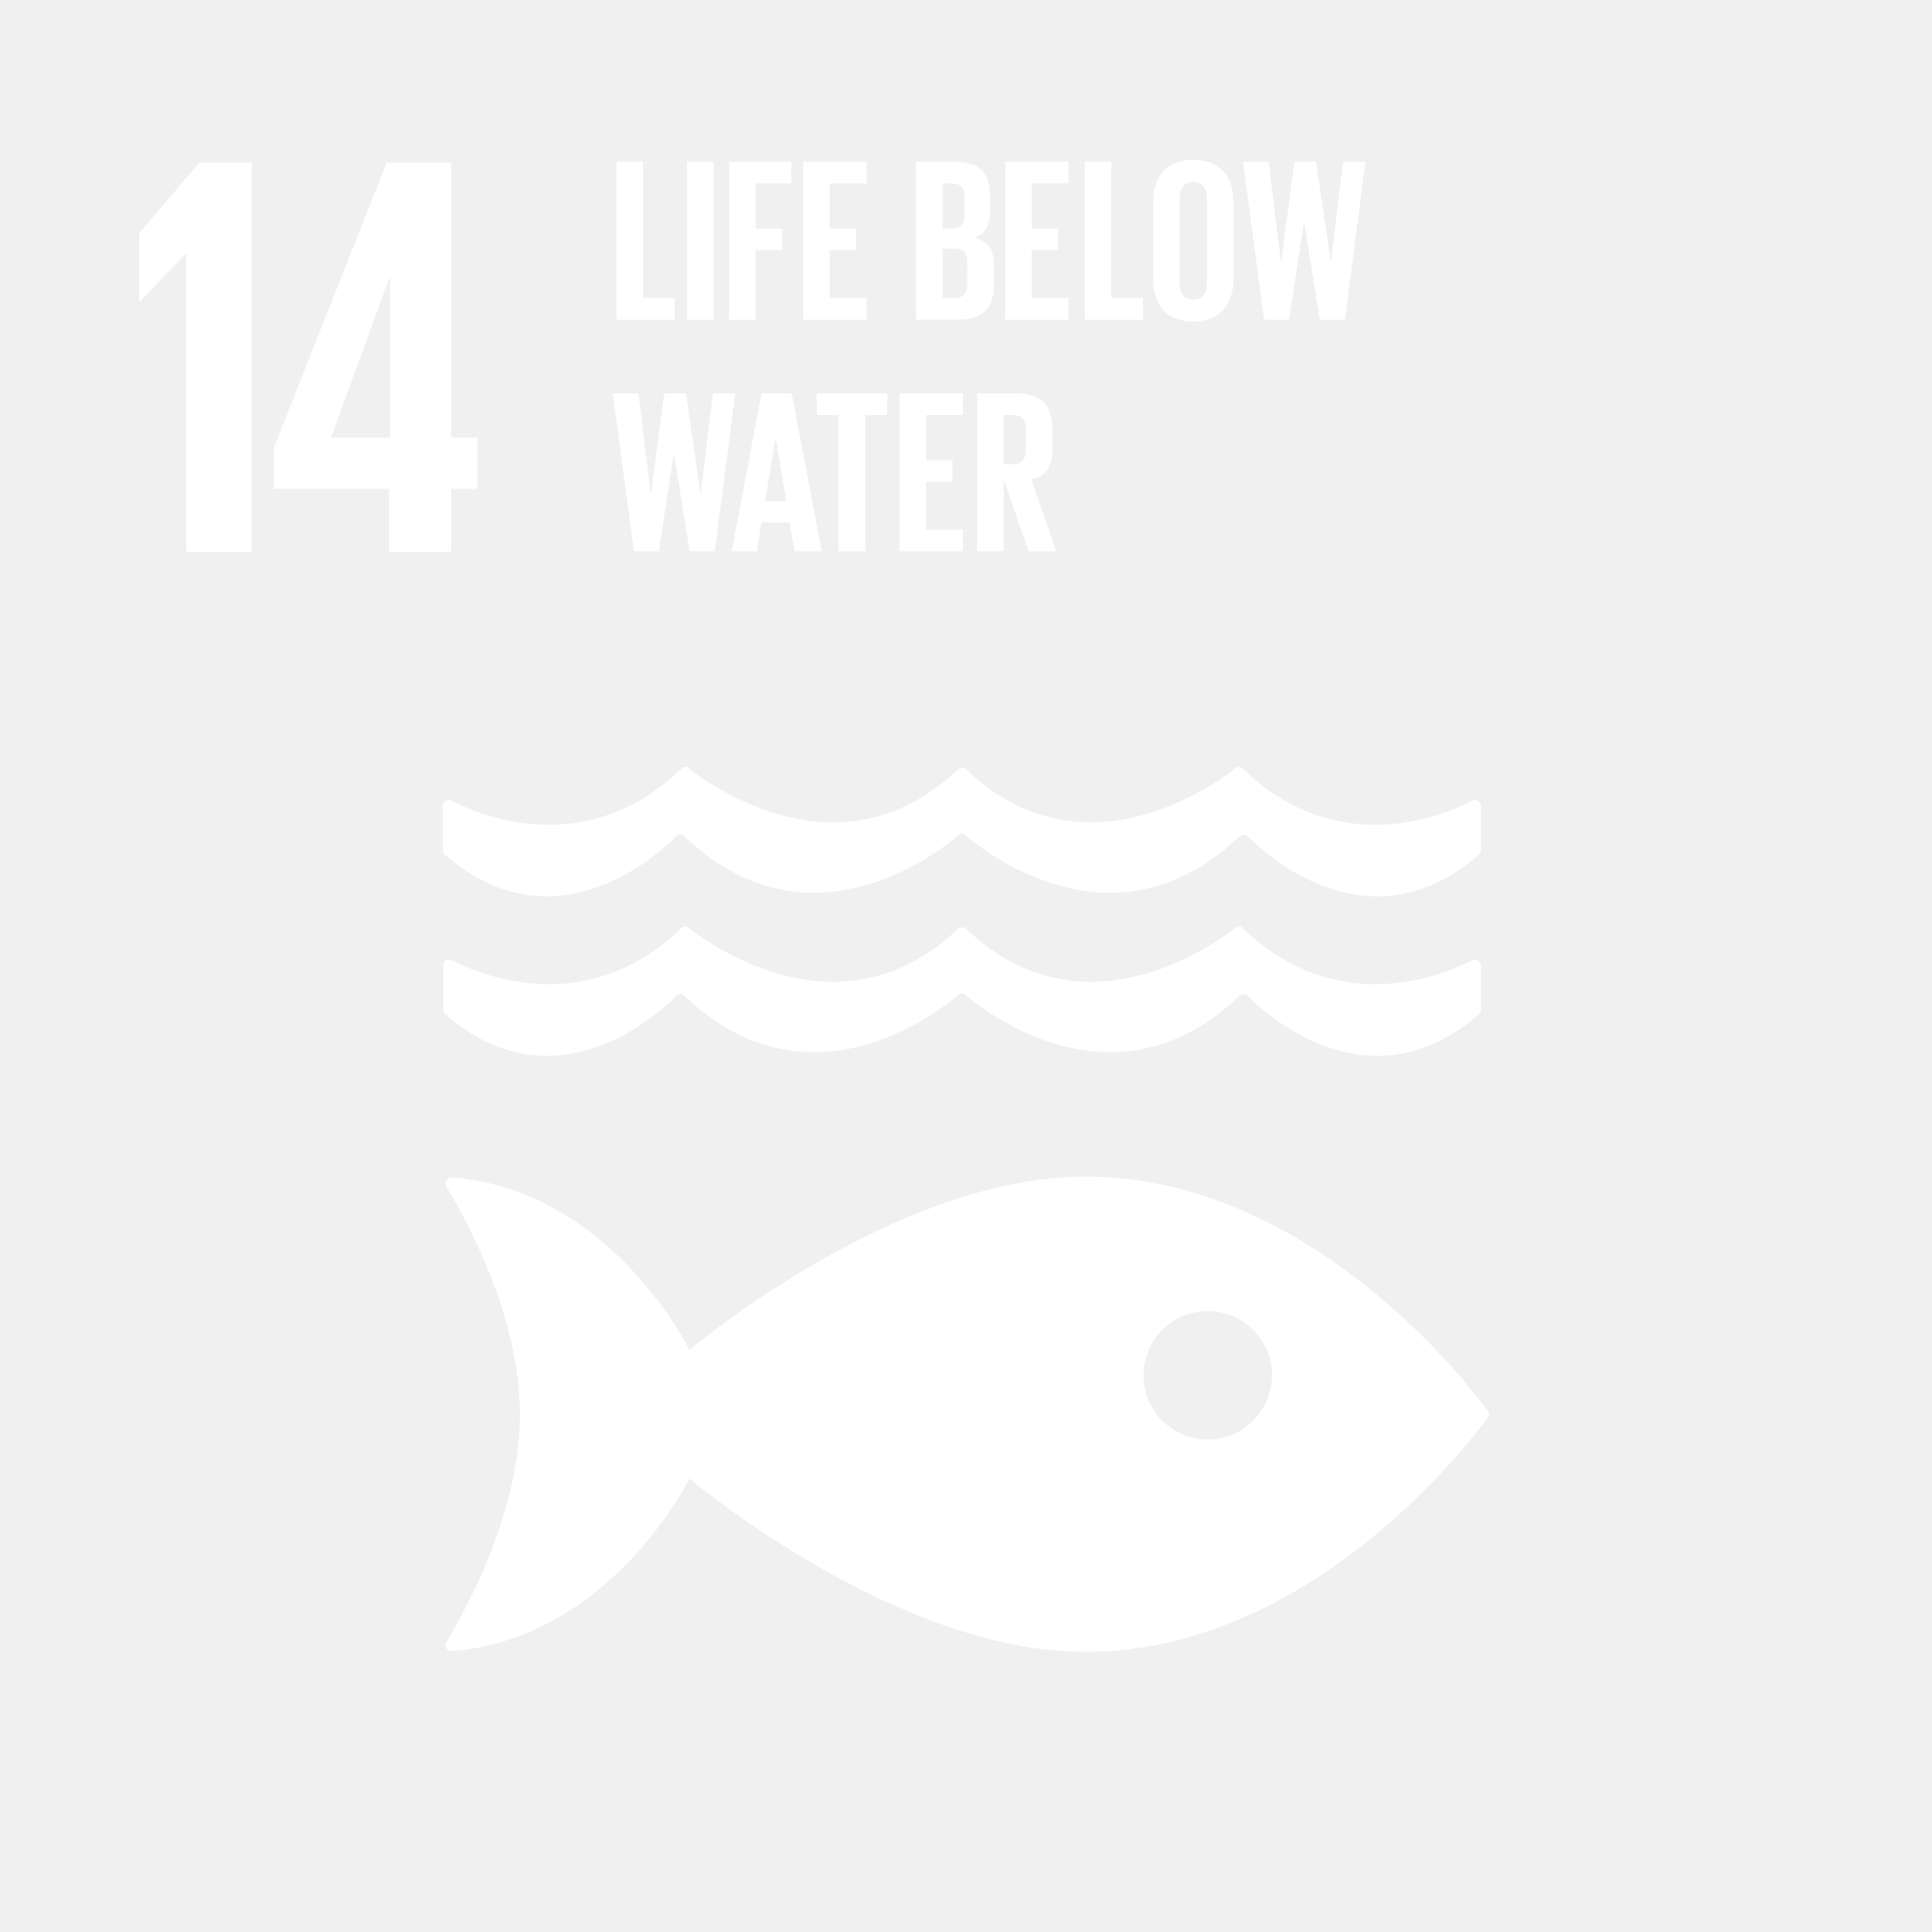
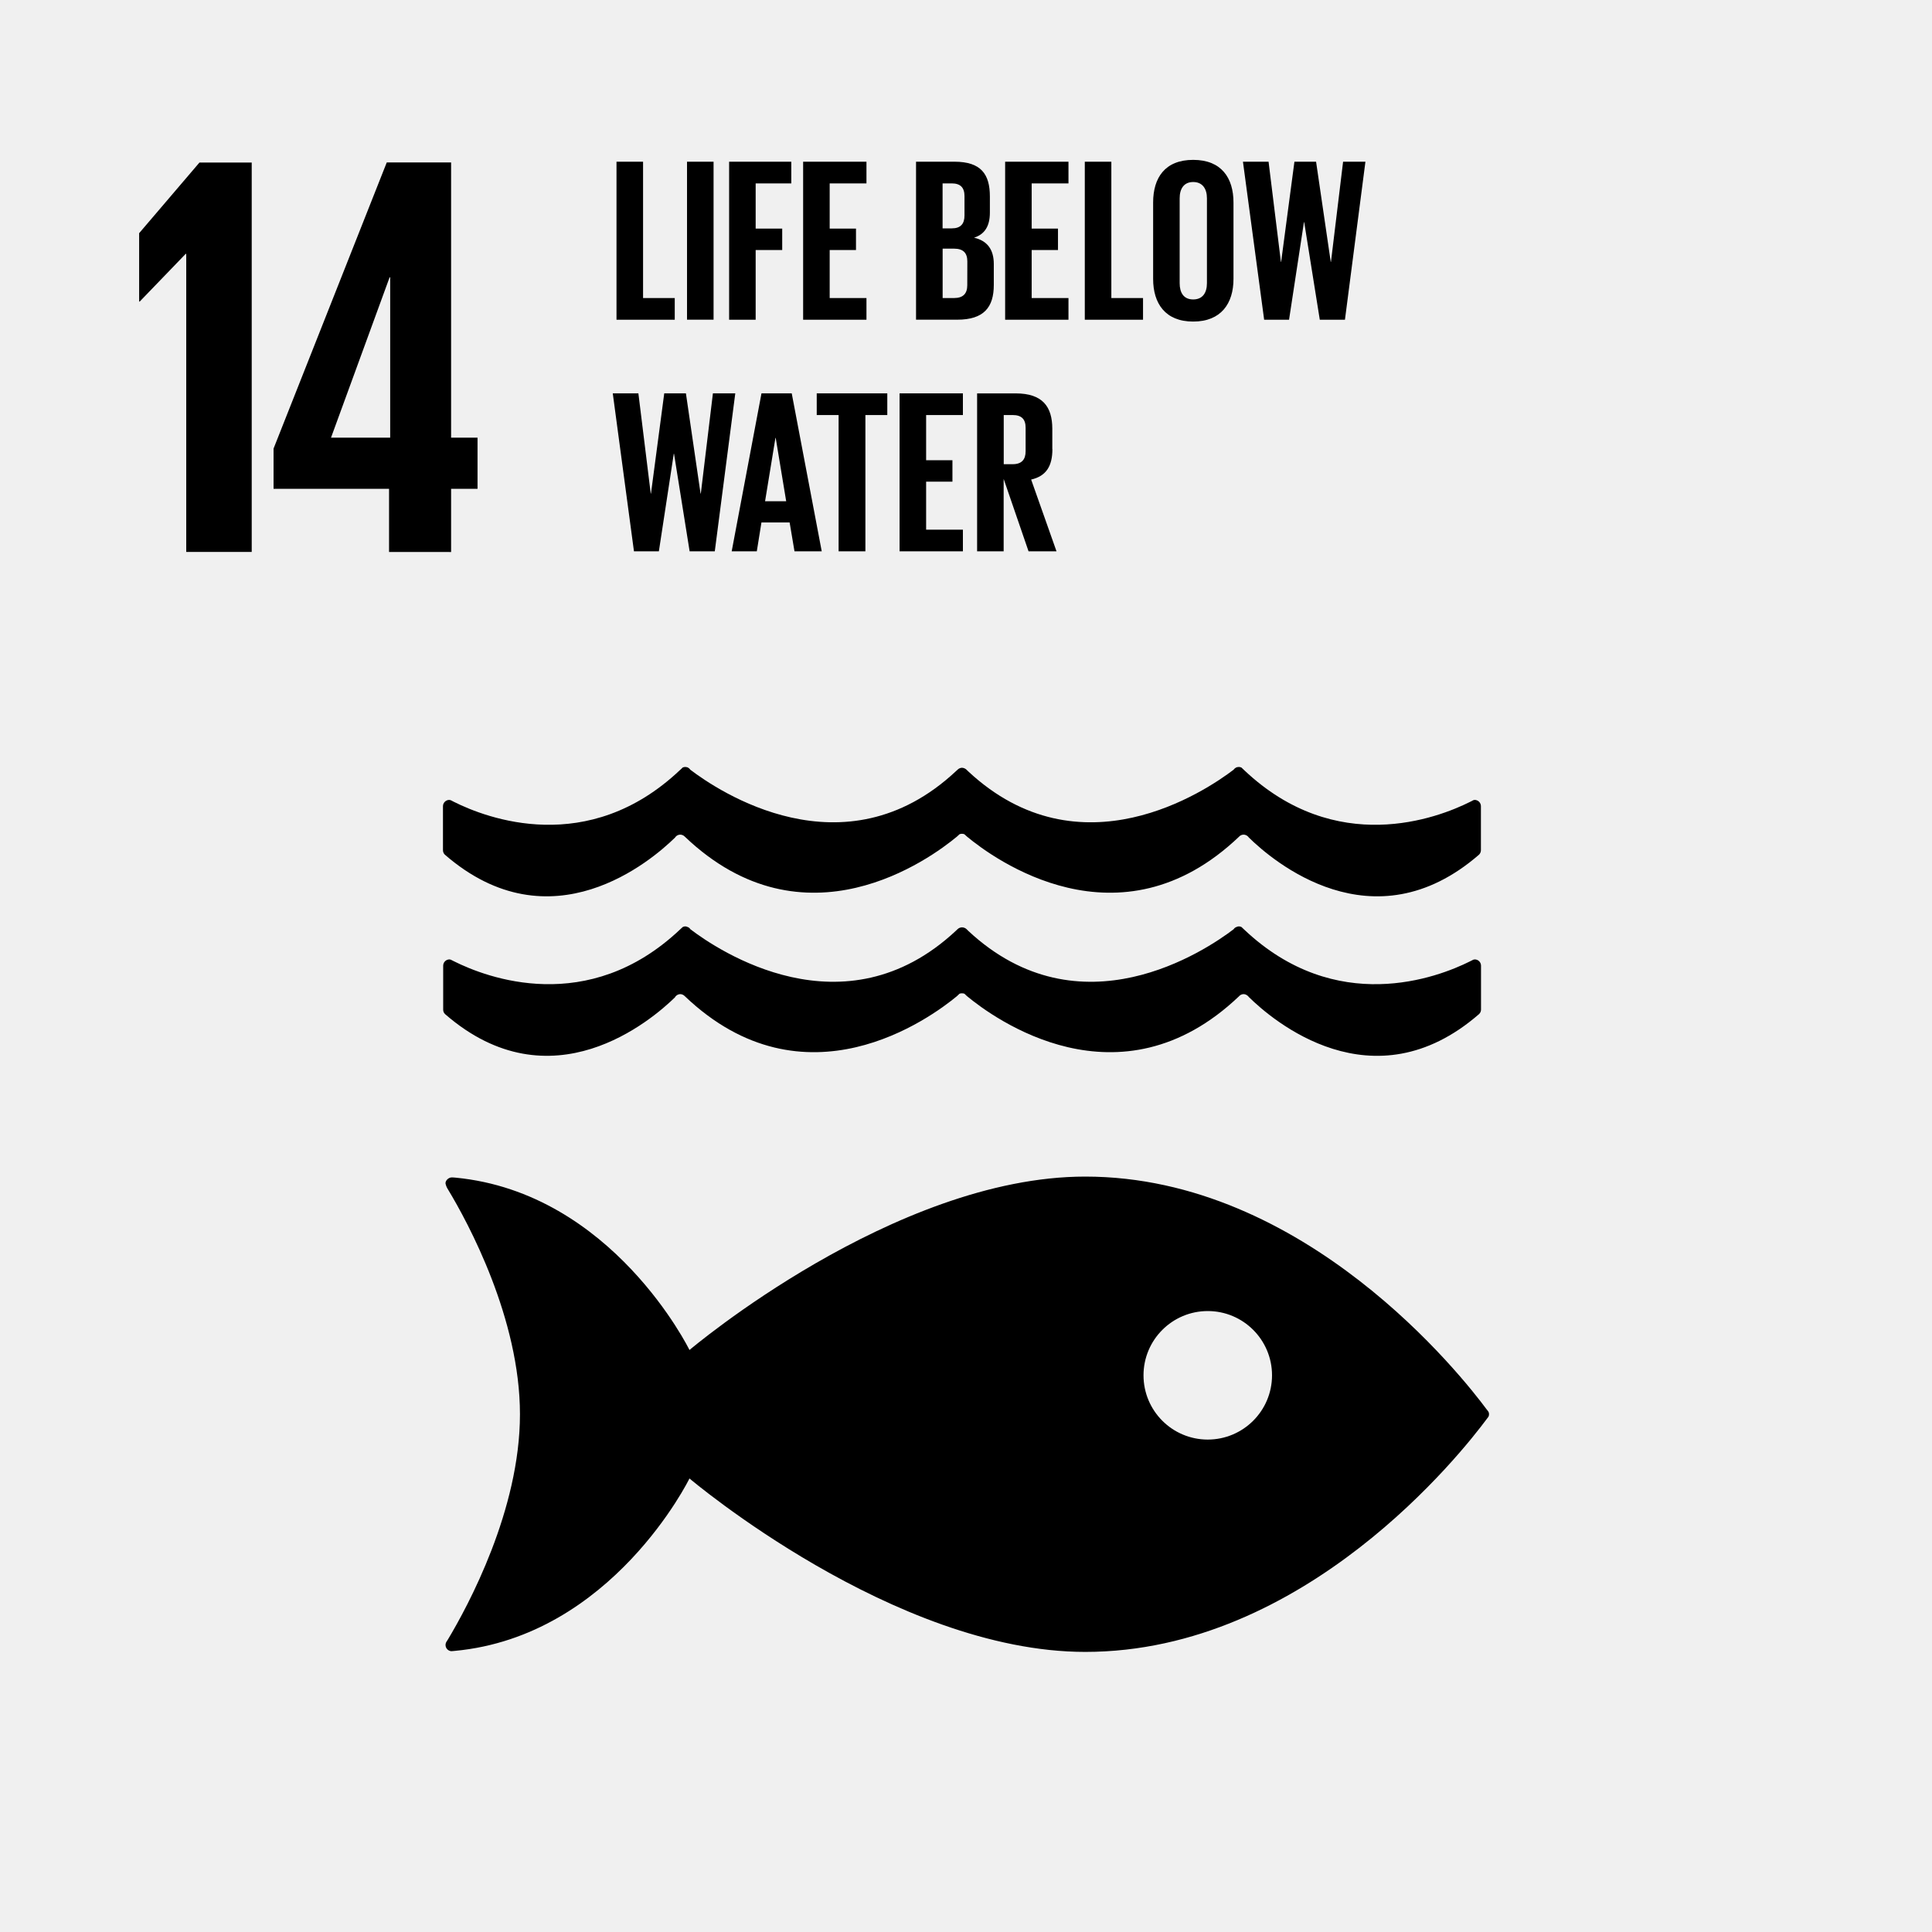
- <svg xmlns="http://www.w3.org/2000/svg" id="Layer_1" data-name="Layer 1" viewBox="0 0 1000 1000" focusable="false">
-   <link type="text/css" rel="stylesheet" id="dark-mode-general-link" />
+ <svg xmlns="http://www.w3.org/2000/svg" id="Layer_1" data-name="Layer 1" viewBox="0 0 1000 1000">
  <link type="text/css" rel="stylesheet" id="dark-mode-custom-link" />
-   <style type="text/css" id="dark-mode-custom-style" />
-   <defs>
-     <style>
-       .cls-2 {
-         fill: #fff;
-       }
-     </style>
-   </defs>
-   <polygon class="cls-2" points="130.29 84.14 130.29 285.67 96.39 285.67 96.39 131.41 96.1 131.41 72.33 156.07 72.02 156.07 72.02 120.7 103.23 84.14 130.29 84.14" />
-   <rect class="cls-2" x="355.6" y="83.71" width="13.74" height="81.77" />
-   <polygon class="cls-2" points="377.39 165.49 391.13 165.49 391.13 129.41 404.87 129.41 404.87 118.32 391.13 118.32 391.13 94.92 409.57 94.92 409.57 83.71 377.39 83.71 377.39 165.49" />
-   <polygon class="cls-2" points="448.48 94.92 448.48 83.71 415.7 83.71 415.7 165.49 448.48 165.49 448.48 154.27 429.44 154.27 429.44 129.41 443.06 129.41 443.06 118.32 429.44 118.32 429.44 94.92 448.48 94.92" />
-   <path class="cls-2" d="M514.39,136.65c0-7.47-3.36-12.05-10.23-13.62,5.65-1.81,8.2-6.15,8.2-13v-8.33c0-11.56-4.59-18-18.33-18H474.14v81.77h21.33c13.75,0,18.92-6.39,18.92-18ZM487.88,94.92h4.7c4.59,0,6.64,2.19,6.64,6.64v10c0,4.35-2.05,6.64-6.52,6.64h-4.82Zm12.78,52.71c0,4.34-2.18,6.63-6.75,6.63h-6V128.7h5.91c4.82,0,6.87,2.29,6.87,6.63Z" />
-   <polygon class="cls-2" points="520.26 165.49 553.04 165.49 553.04 154.27 533.99 154.27 533.99 129.41 547.61 129.41 547.61 118.32 533.99 118.32 533.99 94.92 553.04 94.92 553.04 83.71 520.26 83.71 520.26 165.49" />
-   <polygon class="cls-2" points="561.49 83.71 561.49 165.49 591.63 165.49 591.63 154.27 575.23 154.27 575.23 83.71 561.49 83.71" />
-   <path class="cls-2" d="M596.86,104.82v39.55c0,12.68,6.27,22.07,20.73,22.07s20.86-9.39,20.86-22.07V104.82c0-12.78-6.27-22.07-20.86-22.07S596.86,92,596.86,104.82m27.85-2.18v43.91c0,4.94-2.17,8.44-7.12,8.44s-7-3.5-7-8.44V102.64c0-4.94,2.18-8.43,7-8.43s7.12,3.49,7.12,8.43" />
-   <polygon class="cls-2" points="663.11 135.57 663 135.57 656.61 83.71 643.35 83.71 654.32 165.49 667.21 165.49 674.93 114.94 675.04 114.94 683.12 165.49 696.14 165.49 706.74 83.71 695.18 83.71 688.9 135.57 688.79 135.57 681.2 83.71 669.99 83.71 663.11 135.57" />
-   <polygon class="cls-2" points="328.14 285.37 341.03 285.37 348.75 234.84 348.87 234.84 356.95 285.37 369.97 285.37 380.58 203.61 369 203.61 362.74 255.47 362.61 255.47 355.03 203.61 343.81 203.61 336.94 255.47 336.82 255.47 330.43 203.61 317.17 203.61 328.14 285.37" />
-   <path class="cls-2" d="M378.72,285.37h13l2.4-14.94h14.59l2.52,14.94h14.1L409.8,203.61H394.14Zm22.65-58.73h.13l5.43,32.8H396Z" />
-   <polygon class="cls-2" points="447.93 285.37 447.93 214.82 459.26 214.82 459.26 203.61 422.74 203.61 422.74 214.82 434.06 214.82 434.06 285.37 447.93 285.37" />
-   <polygon class="cls-2" points="498.4 214.82 498.4 203.61 465.62 203.61 465.62 285.37 498.4 285.37 498.4 274.16 479.36 274.16 479.36 249.31 492.98 249.31 492.98 238.21 479.36 238.21 479.36 214.82 498.4 214.82" />
-   <path class="cls-2" d="M544.67,232.43V221.94c0-11.46-5.06-18.32-18.92-18.32h-20v81.75h13.74V247.88l12.89,37.49h14.47l-13.13-37.15c7.83-1.8,11-7,11-15.79m-13.86,1.09c0,4.34-2,6.75-6.74,6.75h-4.59V214.82h4.59c4.69,0,6.74,2.17,6.74,6.63Z" />
-   <path class="cls-2" d="M233.49,285.72V253h13.68V226.54H233.49V84.09H200.18l-58.59,148.1V253h59.78v32.71Zm-62.16-59.18,30.33-83h.3v83Z" />
-   <g>
-     <path class="cls-2" d="M769.58,729.62C757,712.62,675.7,609,561.72,609c-99,0-204.85,89.76-204.85,89.76s-39.77-81.4-121.13-89.22c-.47,0-1-.11-1.52-.11h-.51c-1.7.1-3.29,1.75-3.1,3.22a9,9,0,0,0,1.27,3C242.37,633,269.13,682.55,269.13,732c0,49.64-26.92,99.3-37.31,116.63l-.71,1.1a3.3,3.3,0,0,0-.5,1.72,3.23,3.23,0,0,0,3,3.2l.88-.07a3.14,3.14,0,0,0,.85-.08c81.61-7.6,121.53-89.25,121.53-89.25s105.88,89.77,204.85,89.77c114,0,195.27-103.64,207.86-120.61.34-.46.62-.86.87-1.16a3.36,3.36,0,0,0,.27-1.25,3.18,3.18,0,0,0-.27-1.24c-.25-.35-.53-.75-.87-1.17M625.1,745.12a33.26,33.26,0,1,1,33.3-33.27,33.28,33.28,0,0,1-33.3,33.27" />
-     <path class="cls-2" d="M233.18,414.17a3.46,3.46,0,0,0-.63-.14,3.29,3.29,0,0,0-3.27,3.31V440a3.23,3.23,0,0,0,.95,2.35c55,47.8,107.11,3,119.17-8.83a3.3,3.3,0,0,1,.86-.92,3.36,3.36,0,0,1,1.81-.59,3.17,3.17,0,0,1,2.21.88.52.52,0,0,0,.16.14c62.15,59.3,127.31,11.27,140.87,0l1.33-1.22a2.9,2.9,0,0,1,1.24-.25,3,3,0,0,1,1.29.25l1.35,1.22c13.55,11.27,78.71,59.3,140.85,0a.94.94,0,0,0,.12-.14,3.2,3.2,0,0,1,2.21-.88,3.28,3.28,0,0,1,1.81.59,3.62,3.62,0,0,1,.91.92c12.05,11.84,64.09,56.63,119.15,8.83a3.31,3.31,0,0,0,.95-2.35V417.34a3.25,3.25,0,0,0-3.23-3.31,3.47,3.47,0,0,0-.7.14c-.51.29-1,.57-1.65.86-16.92,8.47-69.4,28.63-117-16.44-.45-.41-.92-.83-1.39-1.32a3.42,3.42,0,0,0-1.39-.3,5.91,5.91,0,0,0-1,.15,3.74,3.74,0,0,0-1.66,1.29c-14.2,10.82-79.36,54.94-137.39.81l-.85-.83a3.64,3.64,0,0,0-2.36-1,3.47,3.47,0,0,0-2.27,1l-.9.83c-58,54.13-123.24,10-137.42-.81a3.54,3.54,0,0,0-1.61-1.29,6.85,6.85,0,0,0-1-.15,3.72,3.72,0,0,0-1.37.3,13.27,13.27,0,0,1-1.39,1.32c-47.63,45.07-100.1,24.91-117,16.44-.59-.29-1.16-.57-1.67-.86" />
-     <path class="cls-2" d="M349.4,516.08a3.55,3.55,0,0,1,.87-.9,3.36,3.36,0,0,1,1.8-.62,3.19,3.19,0,0,1,2.22.91.5.5,0,0,0,.15.14c62.13,59.23,127.31,11.22,140.87,0l1.33-1.26a3.2,3.2,0,0,1,1.24-.21,3.47,3.47,0,0,1,1.31.21l1.33,1.26c13.55,11.22,78.7,59.23,140.86,0,0,0,.07-.08.11-.14a3.18,3.18,0,0,1,2.21-.91,3.25,3.25,0,0,1,1.8.62,3.58,3.58,0,0,1,.92.9c12,11.85,64.08,56.65,119.15,8.8a3.18,3.18,0,0,0,1-2.29V499.84a3.24,3.24,0,0,0-3.25-3.25,4.3,4.3,0,0,0-.7.13l-1.65.83c-16.91,8.48-69.42,28.59-117-16.42l-1.38-1.3a2.64,2.64,0,0,0-1.4-.33,2,2,0,0,0-1,.25,2.79,2.79,0,0,0-1.66,1.22c-14.18,10.8-79.36,54.93-137.4.8l-.85-.85a3.35,3.35,0,0,0-2.35-.91,3.22,3.22,0,0,0-2.27.91l-.9.85c-58,54.13-123.24,10-137.42-.8a2.71,2.71,0,0,0-1.61-1.22,2.25,2.25,0,0,0-1-.25,2.6,2.6,0,0,0-1.35.33c-.45.45-.93.88-1.42,1.3-47.63,45-100.09,24.9-117,16.42l-1.67-.83a4.32,4.32,0,0,0-.62-.13,3.26,3.26,0,0,0-3.28,3.25v22.75a3.13,3.13,0,0,0,.95,2.29c55,47.85,107.12,3,119.17-8.8" />
-   </g>
-   <polygon class="cls-2" points="319.1 83.71 319.1 165.49 349.25 165.49 349.25 154.27 332.85 154.27 332.85 83.71 319.1 83.71" />
+   <defs />
+   <path class="cls-2" d="M130.29 84.14v201.53h-33.9V131.41h-.29l-23.77 24.66h-.31V120.7l31.21-36.56h27.06zM355.6 83.71h13.74v81.77H355.6zM377.39 165.49h13.74v-36.08h13.74v-11.09h-13.74v-23.4h18.44V83.71h-32.18v81.78zM448.48 94.92V83.71H415.7v81.78h32.78v-11.22h-19.04v-24.86h13.62v-11.09h-13.62v-23.4h19.04zM514.39 136.65c0-7.47-3.36-12.05-10.23-13.62 5.65-1.81 8.2-6.15 8.2-13v-8.33c0-11.56-4.59-18-18.33-18h-19.89v81.77h21.33c13.75 0 18.92-6.39 18.92-18zm-26.51-41.73h4.7c4.59 0 6.64 2.19 6.64 6.64v10c0 4.35-2.05 6.64-6.52 6.64h-4.82zm12.78 52.71c0 4.34-2.18 6.63-6.75 6.63h-6V128.7h5.91c4.82 0 6.87 2.29 6.87 6.63zM520.26 165.49h32.78v-11.22h-19.05v-24.86h13.62v-11.09h-13.62v-23.4h19.05V83.71h-32.78v81.78zM561.49 83.71v81.78h30.14v-11.22h-16.4V83.71h-13.74zM596.86 104.82v39.55c0 12.68 6.27 22.07 20.73 22.07s20.86-9.39 20.86-22.07v-39.55c0-12.78-6.27-22.07-20.86-22.07s-20.73 9.25-20.73 22.07m27.85-2.18v43.91c0 4.94-2.17 8.44-7.12 8.44s-7-3.5-7-8.44v-43.91c0-4.94 2.18-8.43 7-8.43s7.12 3.49 7.12 8.43M663.11 135.57H663l-6.39-51.86h-13.26l10.97 81.78h12.89l7.72-50.55h.11l8.08 50.55h13.02l10.6-81.78h-11.56l-6.28 51.86h-.11l-7.59-51.86h-11.21l-6.88 51.86zM328.14 285.37h12.89l7.72-50.53h.12l8.08 50.53h13.02l10.61-81.76H369l-6.26 51.86h-.13l-7.58-51.86h-11.22l-6.87 51.86h-.12l-6.39-51.86h-13.26l10.97 81.76zM378.72 285.37h13l2.4-14.94h14.59l2.52 14.94h14.1l-15.53-81.76h-15.66zm22.65-58.73h.13l5.43 32.8H396zM447.93 285.37v-70.55h11.33v-11.21h-36.52v11.21h11.32v70.55h13.87zM498.4 214.82v-11.21h-32.78v81.76h32.78v-11.21h-19.04v-24.85h13.62v-11.1h-13.62v-23.39h19.04zM544.67 232.43v-10.49c0-11.46-5.06-18.32-18.92-18.32h-20v81.75h13.74v-37.49l12.89 37.49h14.47l-13.13-37.15c7.83-1.8 11-7 11-15.79m-13.86 1.09c0 4.34-2 6.75-6.74 6.75h-4.59v-25.45h4.59c4.69 0 6.74 2.17 6.74 6.63zM233.49 285.72V253h13.68v-26.46h-13.68V84.09h-33.31l-58.59 148.1V253h59.78v32.71zm-62.16-59.18l30.33-83h.3v83zM769.58 729.62C757 712.62 675.7 609 561.72 609c-99 0-204.85 89.76-204.85 89.76s-39.77-81.4-121.13-89.22c-.47 0-1-.11-1.52-.11h-.51c-1.7.1-3.29 1.75-3.1 3.22a9 9 0 001.27 3c10.49 17.35 37.25 66.9 37.25 116.35 0 49.64-26.92 99.3-37.31 116.63l-.71 1.1a3.3 3.3 0 00-.5 1.72 3.23 3.23 0 003 3.2l.88-.07a3.14 3.14 0 00.85-.08c81.61-7.6 121.53-89.25 121.53-89.25s105.88 89.77 204.85 89.77c114 0 195.27-103.64 207.86-120.61.34-.46.62-.86.87-1.16a3.36 3.36 0 00.27-1.25 3.18 3.18 0 00-.27-1.24c-.25-.35-.53-.75-.87-1.17M625.1 745.12a33.26 33.26 0 1133.3-33.27 33.28 33.28 0 01-33.3 33.27M233.18 414.17a3.46 3.46 0 00-.63-.14 3.29 3.29 0 00-3.27 3.31V440a3.23 3.23 0 00.95 2.35c55 47.8 107.11 3 119.17-8.83a3.3 3.3 0 01.86-.92 3.36 3.36 0 011.81-.59 3.17 3.17 0 012.21.88.52.52 0 00.16.14c62.15 59.3 127.31 11.27 140.87 0l1.33-1.22a2.9 2.9 0 011.24-.25 3 3 0 011.29.25l1.35 1.22c13.55 11.27 78.71 59.3 140.85 0a.94.94 0 00.12-.14 3.2 3.2 0 012.21-.88 3.28 3.28 0 011.81.59 3.62 3.62 0 01.91.92c12.05 11.84 64.09 56.63 119.15 8.83a3.31 3.31 0 00.95-2.35v-22.66a3.25 3.25 0 00-3.23-3.31 3.47 3.47 0 00-.7.14c-.51.29-1 .57-1.65.86-16.92 8.47-69.4 28.63-117-16.44-.45-.41-.92-.83-1.39-1.32a3.42 3.42 0 00-1.39-.3 5.91 5.91 0 00-1 .15 3.74 3.74 0 00-1.66 1.29c-14.2 10.82-79.36 54.94-137.39.81l-.85-.83a3.64 3.64 0 00-2.36-1 3.47 3.47 0 00-2.27 1l-.9.83c-58 54.13-123.24 10-137.42-.81a3.54 3.54 0 00-1.61-1.29 6.85 6.85 0 00-1-.15 3.72 3.72 0 00-1.37.3 13.27 13.27 0 01-1.39 1.32c-47.63 45.07-100.1 24.91-117 16.44-.59-.29-1.16-.57-1.67-.86M349.4 516.08a3.55 3.55 0 01.87-.9 3.36 3.36 0 011.8-.62 3.19 3.19 0 012.22.91.5.5 0 00.15.14c62.13 59.23 127.31 11.22 140.87 0l1.33-1.26a3.2 3.2 0 011.24-.21 3.47 3.47 0 011.31.21l1.33 1.26c13.55 11.22 78.7 59.23 140.86 0 0 0 .07-.08.11-.14a3.18 3.18 0 012.21-.91 3.25 3.25 0 011.8.62 3.58 3.58 0 01.92.9c12 11.85 64.08 56.65 119.15 8.8a3.18 3.18 0 001-2.29v-22.75a3.24 3.24 0 00-3.25-3.25 4.3 4.3 0 00-.7.13l-1.65.83c-16.91 8.48-69.42 28.59-117-16.42l-1.38-1.3a2.64 2.64 0 00-1.4-.33 2 2 0 00-1 .25 2.79 2.79 0 00-1.66 1.22c-14.18 10.8-79.36 54.93-137.4.8l-.85-.85a3.35 3.35 0 00-2.35-.91 3.22 3.22 0 00-2.27.91l-.9.85c-58 54.13-123.24 10-137.42-.8a2.71 2.71 0 00-1.61-1.22 2.25 2.25 0 00-1-.25 2.6 2.6 0 00-1.35.33c-.45.45-.93.88-1.42 1.3-47.63 45-100.09 24.9-117 16.42l-1.67-.83a4.32 4.32 0 00-.62-.13 3.26 3.26 0 00-3.28 3.25v22.75a3.13 3.13 0 00.95 2.29c55 47.85 107.12 3 119.17-8.8M319.1 83.71v81.78h30.15v-11.22h-16.4V83.71H319.1z" />
</svg>
